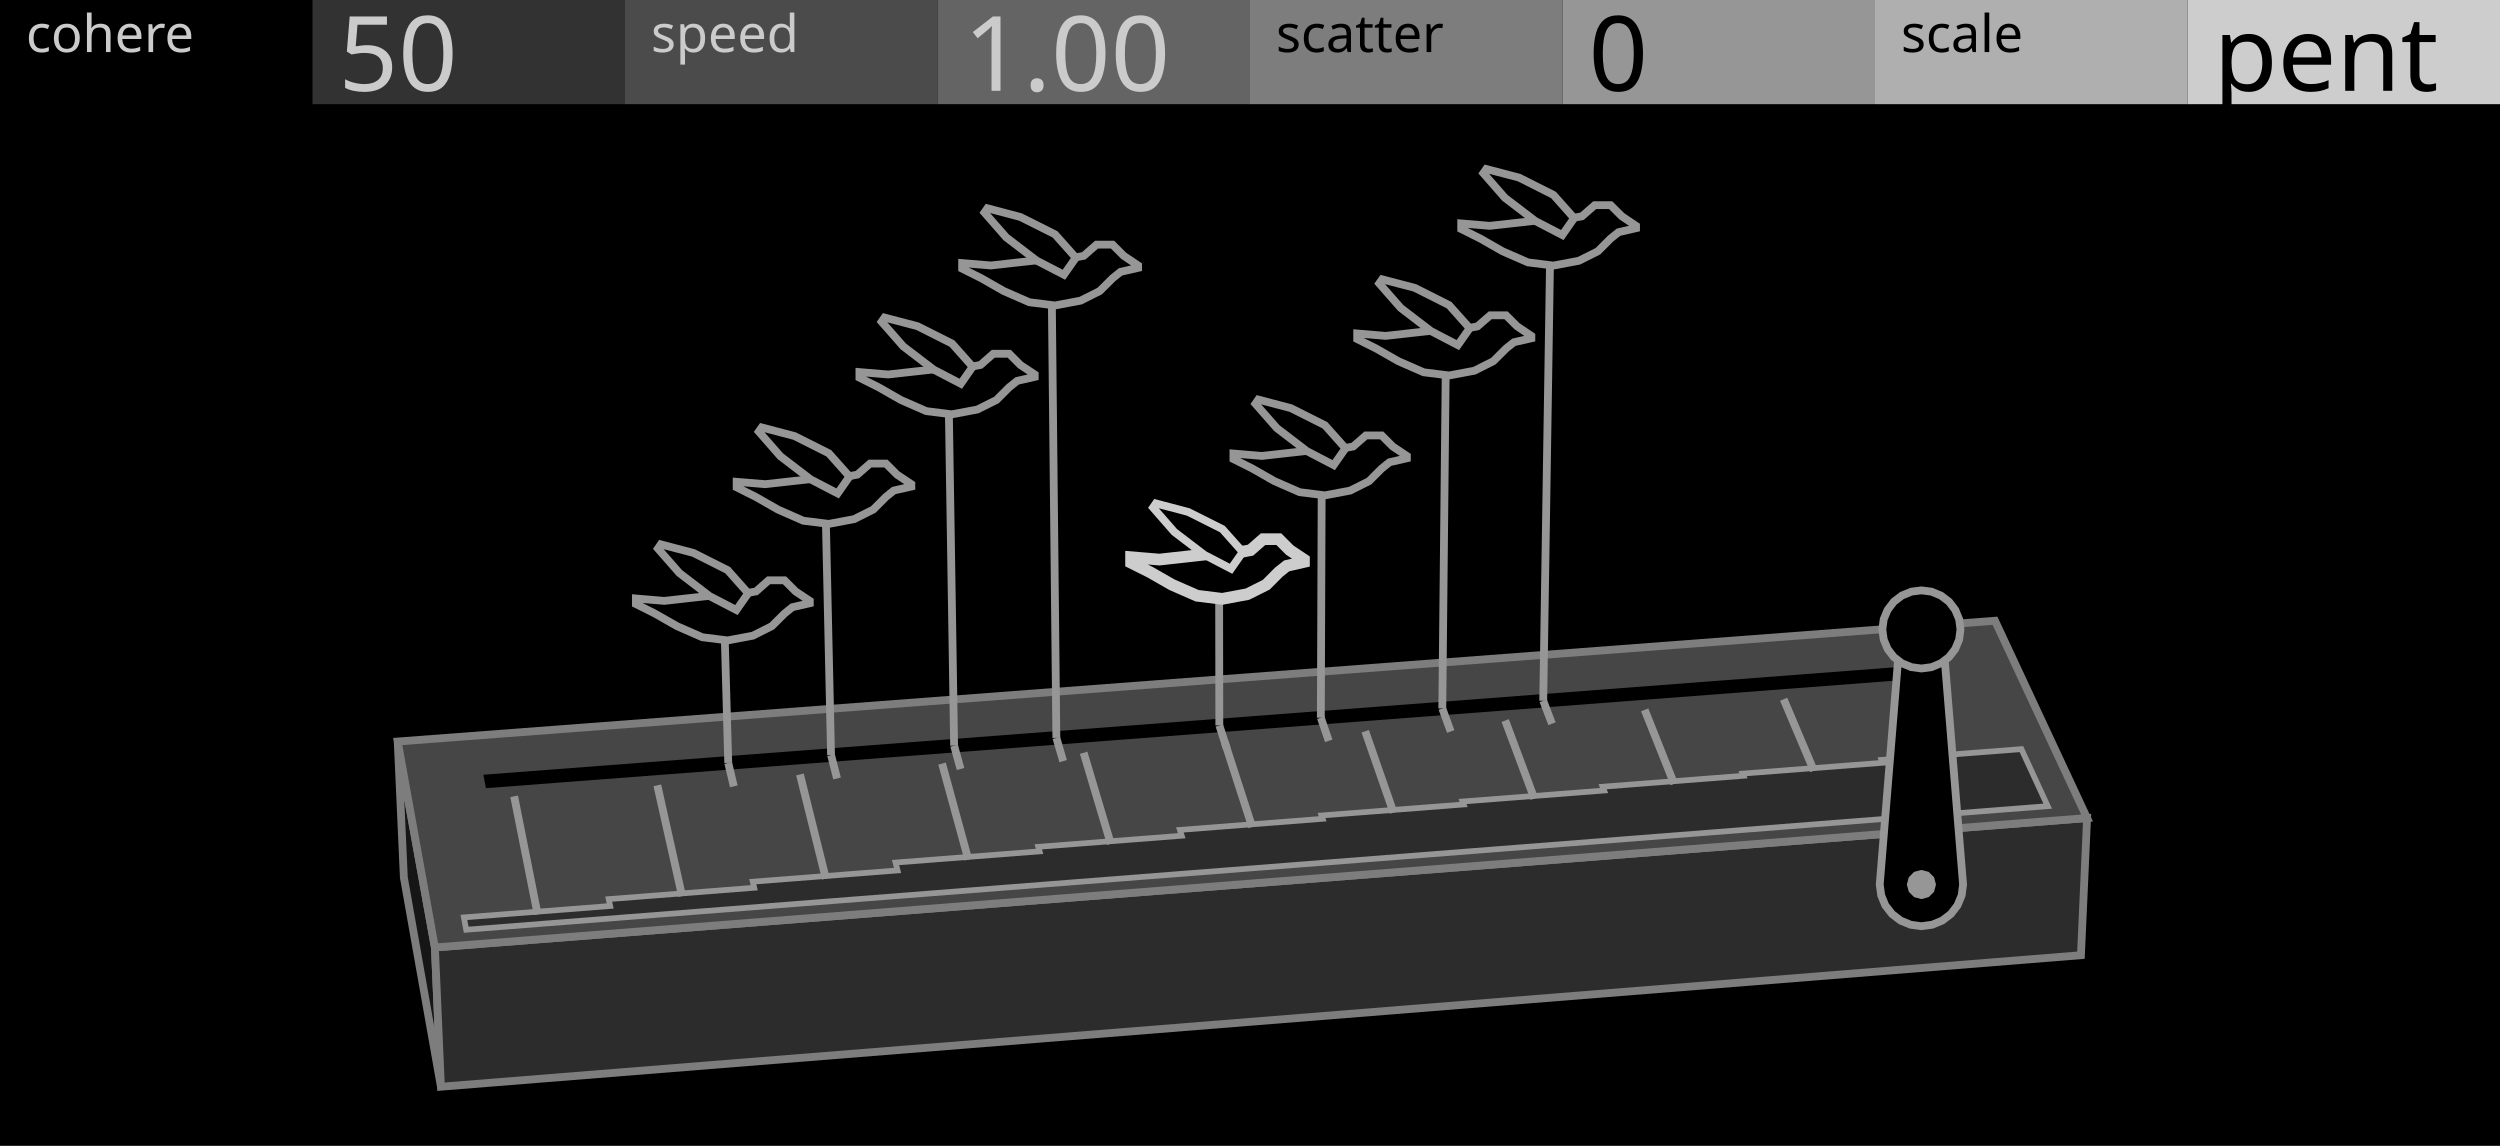
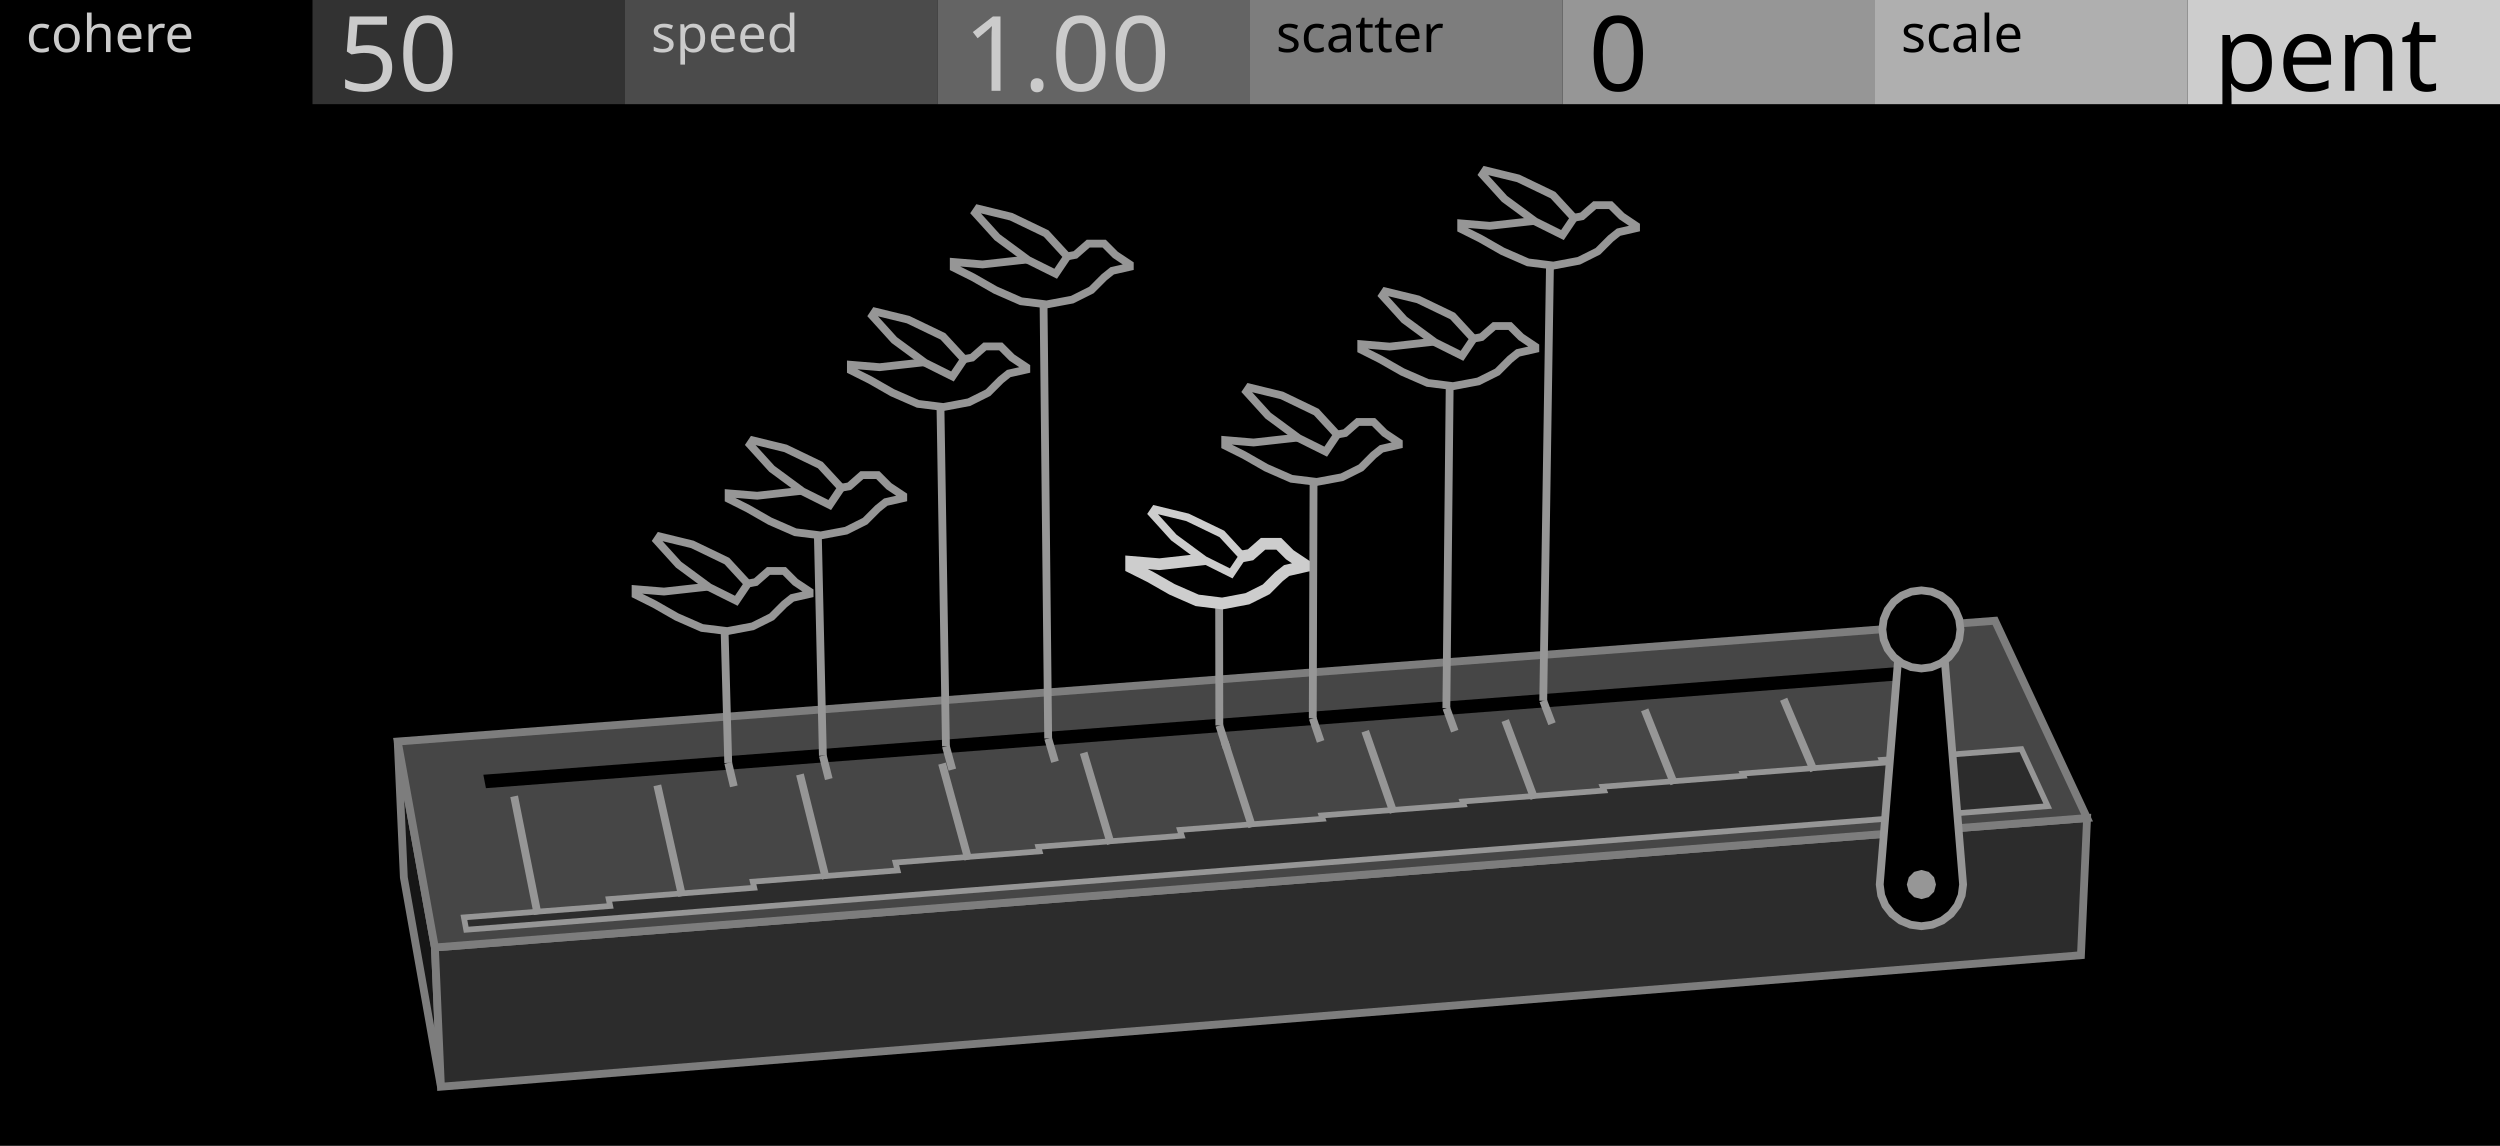
<svg xmlns="http://www.w3.org/2000/svg" width="480" height="220" viewBox="0 0 480 220">
  <g id="preview_canvas">
    <rect x="0" y="0" width="480" height="220" fill="#000000" stroke="none" />
  </g>
  <g id="preview_header">
    <rect x="0" y="0" width="60" height="20" fill="#000000" stroke="none" />
    <rect x="60" y="0" width="60" height="20" fill="#323232" stroke="none" />
    <rect x="120" y="0" width="60" height="20" fill="#4B4B4B" stroke="none" />
    <rect x="180" y="0" width="60" height="20" fill="#646464" stroke="none" />
    <rect x="240" y="0" width="60" height="20" fill="#7D7D7D" stroke="none" />
    <rect x="300" y="0" width="60" height="20" fill="#969696" stroke="none" />
    <rect x="360" y="0" width="60" height="20" fill="#AFAFAF" stroke="none" />
    <rect x="420" y="0" width="60" height="20" fill="#CDCDCD" stroke="none" />
    <text transform="matrix(1 0 0 1 5 10)" fill="#CBCBCB" stroke="none" font-family="UniversNextPro-Light" font-size="10px">cohere</text>
    <text transform="matrix(1 0 0 1 125 10)" fill="#CBCBCB" stroke="none" font-family="UniversNextPro-Light" font-size="10px">speed</text>
    <text transform="matrix(1 0 0 1 245 10)" fill="#000000" stroke="none" font-family="UniversNextPro-Light" font-size="10px">scatter</text>
    <text transform="matrix(1 0 0 1 365 10)" fill="#000000" stroke="none" font-family="UniversNextPro-Light" font-size="10px">scale</text>
    <text transform="matrix(1 0 0 1 65 17.44)" fill="#CBCBCB" stroke="none" font-family="UniversNextPro-Light" font-size="20px">50</text>
    <text transform="matrix(1 0 0 1 185 17.44)" fill="#CBCBCB" stroke="none" font-family="UniversNextPro-Light" font-size="20px">1.00</text>
    <text transform="matrix(1 0 0 1 305 17.44)" fill="#000000" stroke="none" font-family="UniversNextPro-Light" font-size="20px">0</text>
    <text transform="matrix(1 0 0 1 425 17.44)" fill="#000000" stroke="none" font-family="UniversNextPro-Light" font-size="20px">pent</text>
  </g>
  <path d="M 83.5 181.91 L 76.36 142.37 L 77.54 168.48 L 84.66 208.65 Z" fill="#161616" stroke="#7D7D7D" stroke-width="1.5" />
  <path d="M 83.5 181.91 L 400.72 157.06 L 399.54 183.4 L 84.66 208.65 Z" fill="#2C2C2C" stroke="#7D7D7D" stroke-width="1.5" />
  <path d="M 83.5 181.91 L 400.72 157.06 L 383.04 119.18 L 76.36 142.37 Z" fill="#464646" stroke="#7D7D7D" stroke-width="1.5" />
  <path d="M 93.3 151.33 L 373.05 129.98 L 371.92 127.5 L 92.8 148.75 Z" fill="#000000" stroke="none" stroke-width="0" />
  <path d="M 89.51 178.51 L 393.16 154.78 L 388.11 143.83 L 361.28 145.9 L 361.52 146.45 L 334.58 148.53 L 334.75 148.95 L 307.7 151.05 L 307.99 151.78 L 280.81 153.89 L 281.02 154.46 L 253.73 156.57 L 253.95 157.21 L 226.54 159.34 L 226.89 160.46 L 199.35 162.59 L 199.6 163.46 L 171.94 165.61 L 172.33 167.12 L 144.53 169.28 L 144.81 170.45 L 116.87 172.63 L 117.15 173.95 L 89.07 176.14 Z" fill="#2C2C2C" stroke="#969696" stroke-width="1.1" />
  <path d="M 103.96 175.4 L 99.45 152.74 L 97.98 153.04 L 102.49 175.69 Z" fill="#969696" stroke="none" stroke-width="0" />
  <path d="M 131.69 171.88 L 126.94 150.62 L 125.47 150.95 L 130.23 172.21 Z" fill="#969696" stroke="none" stroke-width="0" />
  <path d="M 159.3 168.52 L 154.32 148.51 L 152.86 148.88 L 157.84 168.88 Z" fill="#969696" stroke="none" stroke-width="0" />
  <path d="M 186.64 164.83 L 181.6 146.41 L 180.15 146.81 L 185.2 165.23 Z" fill="#969696" stroke="none" stroke-width="0" />
  <path d="M 214 161.8 L 208.78 144.32 L 207.34 144.75 L 212.56 162.23 Z" fill="#969696" stroke="none" stroke-width="0" />
  <path d="M 241.13 158.54 L 235.85 142.23 L 234.43 142.69 L 239.7 159 Z" fill="#969696" stroke="none" stroke-width="0" />
  <path d="M 268.27 155.76 L 262.83 140.15 L 261.41 140.64 L 266.85 156.25 Z" fill="#969696" stroke="none" stroke-width="0" />
  <path d="M 295.3 153.06 L 289.7 138.08 L 288.3 138.61 L 293.89 153.58 Z" fill="#969696" stroke="none" stroke-width="0" />
  <path d="M 322.13 150.21 L 316.48 136.02 L 315.08 136.57 L 320.74 150.76 Z" fill="#969696" stroke="none" stroke-width="0" />
  <path d="M 348.96 147.68 L 343.15 133.96 L 341.77 134.55 L 347.58 148.26 Z" fill="#969696" stroke="none" stroke-width="0" />
  <path d="M 375.61 145.03 L 369.73 131.92 L 368.36 132.53 L 374.24 145.65 Z" fill="#969696" stroke="none" stroke-width="0" />
  <path d="M 376.91 169.83 L 376.64 171.9 L 375.84 173.83 L 374.57 175.48 L 372.91 176.75 L 370.98 177.55 L 368.91 177.83 L 366.84 177.55 L 364.91 176.75 L 363.26 175.48 L 361.98 173.83 L 361.19 171.9 L 360.91 169.83 L 364.91 120.85 L 372.91 120.85 Z" fill="#000000" stroke="#969696" stroke-width="1.5" />
  <path d="M 371.71 169.83 L 371.34 171.23 L 370.31 172.25 L 368.91 172.63 L 367.51 172.25 L 366.49 171.23 L 366.11 169.83 L 366.49 168.43 L 367.51 167.4 L 368.91 167.03 L 370.31 167.4 L 371.34 168.43 Z" fill="#969696" stroke="none" stroke-width="0" />
  <path d="M 376.41 120.85 L 376.16 122.79 L 375.41 124.6 L 374.22 126.15 L 372.66 127.34 L 370.85 128.09 L 368.91 128.35 L 366.97 128.09 L 365.16 127.34 L 363.61 126.15 L 362.42 124.6 L 361.67 122.79 L 361.41 120.85 L 361.67 118.9 L 362.42 117.1 L 363.61 115.54 L 365.16 114.35 L 366.97 113.6 L 368.91 113.35 L 370.85 113.6 L 372.66 114.35 L 374.22 115.54 L 375.41 117.1 L 376.16 118.9 Z" fill="#000000" stroke="#969696" stroke-width="1.5" />
  <path d="M 139.09 146.65 L 140.16 151.15 L 141.62 150.81 L 140.55 146.3 Z" fill="#969696" stroke="none" stroke-width="0" />
-   <path d="M 140.57 146.45 L 139.83 119.9 L 138.34 119.94 L 139.07 146.5 Z" fill="#969696" stroke="none" stroke-width="0" />
-   <path d="M 158.84 145.15 L 159.98 149.65 L 161.44 149.28 L 160.29 144.78 Z" fill="#969696" stroke="none" stroke-width="0" />
-   <path d="M 160.31 144.95 L 159.26 97.52 L 157.76 97.55 L 158.81 144.99 Z" fill="#969696" stroke="none" stroke-width="0" />
-   <path d="M 182.47 143.37 L 183.7 147.85 L 185.15 147.45 L 183.91 142.97 Z" fill="#969696" stroke="none" stroke-width="0" />
-   <path d="M 183.94 143.16 L 182.89 76.48 L 181.39 76.5 L 182.44 143.18 Z" fill="#969696" stroke="none" stroke-width="0" />
-   <path d="M 202.1 141.88 L 203.41 146.35 L 204.85 145.93 L 203.54 141.46 Z" fill="#969696" stroke="none" stroke-width="0" />
-   <path d="M 203.57 141.67 L 202.68 55.57 L 201.18 55.58 L 202.07 141.68 Z" fill="#969696" stroke="none" stroke-width="0" />
+   <path d="M 140.57 146.45 L 139.79 118.12 L 138.29 118.16 L 139.07 146.5 Z" fill="#969696" stroke="none" stroke-width="0" />
+   <path d="M 157.26 145.27 L 158.4 149.77 L 159.85 149.4 L 158.71 144.91 Z" fill="#969696" stroke="none" stroke-width="0" />
+   <path d="M 158.74 145.07 L 157.71 99.74 L 156.21 99.77 L 157.24 145.11 Z" fill="#969696" stroke="none" stroke-width="0" />
+   <path d="M 180.89 143.49 L 182.13 147.97 L 183.57 147.57 L 182.34 143.09 Z" fill="#969696" stroke="none" stroke-width="0" />
+   <path d="M 182.37 143.28 L 181.27 75.08 L 179.77 75.1 L 180.87 143.3 Z" fill="#969696" stroke="none" stroke-width="0" />
+   <path d="M 200.53 142 L 201.84 146.47 L 203.28 146.05 L 201.97 141.58 Z" fill="#969696" stroke="none" stroke-width="0" />
+   <path d="M 202 141.78 L 201.08 55.37 L 199.58 55.39 L 200.5 141.8 Z" fill="#969696" stroke="none" stroke-width="0" />
  <path d="M 233.4 139.52 L 234.84 143.97 L 236.26 143.5 L 234.83 139.06 Z" fill="#969696" stroke="none" stroke-width="0" />
-   <path d="M 234.86 139.29 L 234.82 111.96 L 233.32 111.97 L 233.36 139.29 Z" fill="#969696" stroke="none" stroke-width="0" />
-   <path d="M 252.89 138.04 L 254.41 142.48 L 255.83 141.99 L 254.31 137.56 Z" fill="#969696" stroke="none" stroke-width="0" />
-   <path d="M 254.35 137.8 L 254.52 92.08 L 253.02 92.08 L 252.85 137.8 Z" fill="#969696" stroke="none" stroke-width="0" />
-   <path d="M 276.22 136.28 L 277.83 140.7 L 279.24 140.19 L 277.63 135.77 Z" fill="#969696" stroke="none" stroke-width="0" />
-   <path d="M 277.67 136.03 L 278.35 69.06 L 276.85 69.04 L 276.17 136.02 Z" fill="#969696" stroke="none" stroke-width="0" />
+   <path d="M 234.86 139.29 L 234.82 112.85 L 233.32 112.85 L 233.36 139.29 Z" fill="#969696" stroke="none" stroke-width="0" />
+   <path d="M 251.34 138.16 L 252.85 142.6 L 254.27 142.11 L 252.76 137.68 Z" fill="#969696" stroke="none" stroke-width="0" />
+   <path d="M 252.8 137.92 L 252.96 89.51 L 251.46 89.5 L 251.3 137.92 Z" fill="#969696" stroke="none" stroke-width="0" />
+   <path d="M 277 136.22 L 278.61 140.64 L 280.01 140.13 L 278.41 135.71 Z" fill="#969696" stroke="none" stroke-width="0" />
+   <path d="M 278.45 135.97 L 279.12 71.11 L 277.62 71.1 L 276.95 135.96 Z" fill="#969696" stroke="none" stroke-width="0" />
  <path d="M 295.6 134.81 L 297.28 139.22 L 298.68 138.69 L 297 134.28 Z" fill="#969696" stroke="none" stroke-width="0" />
  <path d="M 297.05 134.56 L 298.39 47.95 L 296.89 47.92 L 295.55 134.54 Z" fill="#969696" stroke="none" stroke-width="0" />
-   <path d="M 155.48 115.37 L 155.48 115.82 L 152.14 116.58 L 150.62 117.8 L 148.19 120.22 L 144.55 122.05 L 139.69 122.96 L 134.84 122.35 L 129.98 120.22 L 125.73 117.8 L 122.09 115.97 L 122.09 114.91 L 127.55 115.37 L 133.01 114.76 L 138.48 114.15 L 142.73 114 L 145.16 113.55 L 147.58 111.42 L 150.62 111.42 L 152.75 113.55 Z" fill="#000000" stroke="#969696" stroke-width="1.5" />
-   <path d="M 141.39 117.13 L 136.23 114.45 L 130.44 110.02 L 126.32 105.32 L 126.87 104.52 L 133.13 106.16 L 139.71 109.47 L 143.65 113.9 Z" fill="#000000" stroke="#969696" stroke-width="1.5" />
-   <path d="M 174.98 92.96 L 174.98 93.42 L 171.62 94.18 L 170.1 95.4 L 167.66 97.84 L 164 99.67 L 159.12 100.59 L 154.24 99.98 L 149.37 97.84 L 145.1 95.4 L 141.44 93.57 L 141.44 92.51 L 146.93 92.96 L 152.41 92.35 L 157.9 91.74 L 162.17 91.59 L 164.61 91.13 L 167.05 89 L 170.1 89 L 172.23 91.13 Z" fill="#000000" stroke="#969696" stroke-width="1.5" />
-   <path d="M 160.83 94.74 L 155.64 92.04 L 149.82 87.59 L 145.69 82.87 L 146.25 82.07 L 152.54 83.72 L 159.14 87.04 L 163.1 91.49 Z" fill="#000000" stroke="#969696" stroke-width="1.5" />
-   <path d="M 198.67 71.9 L 198.67 72.36 L 195.3 73.13 L 193.77 74.35 L 191.32 76.8 L 187.65 78.63 L 182.76 79.55 L 177.86 78.94 L 172.97 76.8 L 168.68 74.35 L 165.01 72.51 L 165.01 71.44 L 170.52 71.9 L 176.02 71.29 L 181.53 70.68 L 185.82 70.52 L 188.26 70.07 L 190.71 67.92 L 193.77 67.92 L 195.91 70.07 Z" fill="#000000" stroke="#969696" stroke-width="1.5" />
-   <path d="M 184.47 73.68 L 179.27 70.97 L 173.43 66.51 L 169.27 61.77 L 169.83 60.97 L 176.15 62.63 L 182.78 65.96 L 186.75 70.42 Z" fill="#000000" stroke="#969696" stroke-width="1.5" />
-   <path d="M 218.52 50.97 L 218.52 51.43 L 215.14 52.2 L 213.61 53.43 L 211.15 55.88 L 207.46 57.73 L 202.55 58.65 L 197.63 58.03 L 192.72 55.88 L 188.42 53.43 L 184.73 51.58 L 184.73 50.51 L 190.26 50.97 L 195.79 50.35 L 201.32 49.74 L 205.62 49.59 L 208.08 49.12 L 210.54 46.97 L 213.61 46.97 L 215.76 49.12 Z" fill="#000000" stroke="#969696" stroke-width="1.5" />
-   <path d="M 204.27 52.75 L 199.04 50.04 L 193.18 45.56 L 189.01 40.8 L 189.58 39.99 L 195.91 41.66 L 202.57 45 L 206.56 49.48 Z" fill="#000000" stroke="#969696" stroke-width="1.5" />
-   <path d="M 250.36 107.44 L 250.36 107.89 L 247.04 108.65 L 245.53 109.85 L 243.12 112.27 L 239.5 114.08 L 234.67 114.98 L 229.84 114.38 L 225.02 112.27 L 220.79 109.85 L 217.17 108.04 L 217.17 106.99 L 222.6 107.44 L 228.03 106.84 L 233.46 106.23 L 237.69 106.08 L 240.1 105.63 L 242.51 103.52 L 245.53 103.52 L 247.64 105.63 Z" fill="#000000" stroke="#CDCDCD" stroke-width="2.25" />
-   <path d="M 236.36 109.2 L 231.23 106.53 L 225.47 102.13 L 221.38 97.45 L 221.93 96.66 L 228.15 98.3 L 234.69 101.58 L 238.61 105.98 Z" fill="#000000" stroke="#CDCDCD" stroke-width="1.5" />
-   <path d="M 270.12 87.54 L 270.12 87.99 L 266.79 88.75 L 265.28 89.96 L 262.86 92.38 L 259.22 94.2 L 254.38 95.11 L 249.54 94.5 L 244.69 92.38 L 240.45 89.96 L 236.82 88.14 L 236.82 87.08 L 242.27 87.54 L 247.72 86.93 L 253.17 86.33 L 257.41 86.18 L 259.83 85.72 L 262.25 83.6 L 265.28 83.6 L 267.4 85.72 Z" fill="#000000" stroke="#969696" stroke-width="1.5" />
-   <path d="M 256.07 89.3 L 250.93 86.62 L 245.15 82.2 L 241.04 77.52 L 241.59 76.72 L 247.84 78.36 L 254.4 81.66 L 258.33 86.07 Z" fill="#000000" stroke="#969696" stroke-width="1.5" />
-   <path d="M 294.02 64.49 L 294.02 64.95 L 290.68 65.71 L 289.16 66.92 L 286.72 69.35 L 283.08 71.18 L 278.21 72.09 L 273.35 71.48 L 268.48 69.35 L 264.23 66.92 L 260.58 65.1 L 260.58 64.03 L 266.05 64.49 L 271.52 63.88 L 277 63.27 L 281.25 63.12 L 283.68 62.66 L 286.12 60.54 L 289.16 60.54 L 291.29 62.66 Z" fill="#000000" stroke="#969696" stroke-width="1.5" />
-   <path d="M 279.91 66.26 L 274.74 63.57 L 268.94 59.13 L 264.81 54.42 L 265.37 53.63 L 271.64 55.27 L 278.23 58.59 L 282.18 63.02 Z" fill="#000000" stroke="#969696" stroke-width="1.5" />
+   <path d="M 155.44 113.58 L 155.44 114.04 L 152.1 114.8 L 150.58 116.01 L 148.15 118.44 L 144.5 120.26 L 139.64 121.17 L 134.78 120.57 L 129.92 118.44 L 125.67 116.01 L 122.03 114.19 L 122.03 113.13 L 127.49 113.58 L 132.96 112.97 L 138.43 112.37 L 142.68 112.21 L 145.11 111.76 L 147.54 109.63 L 150.58 109.63 L 152.7 111.76 Z" fill="#000000" stroke="#969696" stroke-width="1.5" />
+   <path d="M 141.37 115.35 L 136.16 112.75 L 130.29 108.42 L 126.09 103.79 L 126.63 102.99 L 132.92 104.52 L 139.56 107.72 L 143.58 112.08 Z" fill="#000000" stroke="#969696" stroke-width="1.5" />
+   <path d="M 173.42 95.18 L 173.42 95.64 L 170.07 96.4 L 168.54 97.62 L 166.1 100.06 L 162.45 101.89 L 157.57 102.8 L 152.7 102.19 L 147.82 100.06 L 143.55 97.62 L 139.9 95.79 L 139.9 94.73 L 145.38 95.18 L 150.87 94.57 L 156.35 93.96 L 160.62 93.81 L 163.06 93.36 L 165.49 91.22 L 168.54 91.22 L 170.68 93.36 Z" fill="#000000" stroke="#969696" stroke-width="1.5" />
+   <path d="M 159.31 96.96 L 154.08 94.35 L 148.19 90.01 L 143.97 85.36 L 144.51 84.55 L 150.83 86.09 L 157.49 89.3 L 161.52 93.67 Z" fill="#000000" stroke="#969696" stroke-width="1.5" />
+   <path d="M 197.05 70.5 L 197.05 70.96 L 193.68 71.72 L 192.15 72.95 L 189.7 75.4 L 186.03 77.23 L 181.13 78.15 L 176.23 77.54 L 171.33 75.4 L 167.05 72.95 L 163.37 71.11 L 163.37 70.04 L 168.89 70.5 L 174.4 69.89 L 179.91 69.27 L 184.19 69.12 L 186.64 68.66 L 189.09 66.52 L 192.15 66.52 L 194.29 68.66 Z" fill="#000000" stroke="#969696" stroke-width="1.5" />
+   <path d="M 182.87 72.28 L 177.62 69.66 L 171.7 65.3 L 167.47 60.63 L 168.01 59.82 L 174.36 61.37 L 181.05 64.59 L 185.1 68.98 Z" fill="#000000" stroke="#969696" stroke-width="1.5" />
+   <path d="M 216.92 50.77 L 216.92 51.23 L 213.54 52 L 212 53.23 L 209.54 55.69 L 205.86 57.53 L 200.94 58.45 L 196.02 57.84 L 191.11 55.69 L 186.81 53.23 L 183.12 51.39 L 183.12 50.31 L 188.65 50.77 L 194.18 50.16 L 199.71 49.54 L 204.01 49.39 L 206.47 48.93 L 208.93 46.78 L 212 46.78 L 214.15 48.93 Z" fill="#000000" stroke="#969696" stroke-width="1.5" />
+   <path d="M 202.69 52.56 L 197.42 49.94 L 191.48 45.56 L 187.23 40.87 L 187.78 40.06 L 194.14 41.61 L 200.86 44.84 L 204.92 49.25 Z" fill="#000000" stroke="#969696" stroke-width="1.5" />
+   <path d="M 250.36 108.33 L 250.36 108.78 L 247.04 109.54 L 245.53 110.74 L 243.12 113.15 L 239.5 114.96 L 234.67 115.87 L 229.85 115.27 L 225.02 113.15 L 220.8 110.74 L 217.18 108.93 L 217.18 107.88 L 222.61 108.33 L 228.04 107.73 L 233.47 107.12 L 237.69 106.97 L 240.1 106.52 L 242.51 104.41 L 245.53 104.41 L 247.64 106.52 Z" fill="#000000" stroke="#CDCDCD" stroke-width="2.25" />
+   <path d="M 236.39 110.09 L 231.22 107.51 L 225.38 103.21 L 221.21 98.61 L 221.75 97.81 L 228 99.33 L 234.59 102.51 L 238.58 106.84 Z" fill="#000000" stroke="#CDCDCD" stroke-width="1.5" />
+   <path d="M 268.57 84.96 L 268.57 85.41 L 265.24 86.17 L 263.72 87.38 L 261.3 89.81 L 257.66 91.63 L 252.81 92.53 L 247.96 91.93 L 243.12 89.81 L 238.87 87.38 L 235.24 85.57 L 235.24 84.5 L 240.69 84.96 L 246.15 84.35 L 251.6 83.75 L 255.84 83.6 L 258.27 83.14 L 260.69 81.02 L 263.72 81.02 L 265.84 83.14 Z" fill="#000000" stroke="#969696" stroke-width="1.5" />
+   <path d="M 254.54 86.72 L 249.34 84.13 L 243.48 79.81 L 239.29 75.19 L 239.83 74.39 L 246.11 75.92 L 252.73 79.11 L 256.74 83.46 Z" fill="#000000" stroke="#969696" stroke-width="1.5" />
+   <path d="M 294.78 66.55 L 294.78 67 L 291.44 67.76 L 289.92 68.98 L 287.49 71.41 L 283.84 73.23 L 278.98 74.14 L 274.12 73.53 L 269.26 71.41 L 265 68.98 L 261.36 67.15 L 261.36 66.09 L 266.83 66.55 L 272.3 65.94 L 277.76 65.33 L 282.02 65.18 L 284.45 64.72 L 286.88 62.6 L 289.92 62.6 L 292.05 64.72 Z" fill="#000000" stroke="#969696" stroke-width="1.5" />
+   <path d="M 280.71 68.32 L 275.5 65.72 L 269.62 61.39 L 265.42 56.76 L 265.96 55.95 L 272.26 57.48 L 278.9 60.68 L 282.92 65.04 Z" fill="#000000" stroke="#969696" stroke-width="1.5" />
  <path d="M 314.12 43.36 L 314.12 43.81 L 310.77 44.58 L 309.24 45.8 L 306.8 48.24 L 303.14 50.07 L 298.25 50.99 L 293.37 50.38 L 288.48 48.24 L 284.21 45.8 L 280.55 43.97 L 280.55 42.9 L 286.04 43.36 L 291.54 42.75 L 297.03 42.14 L 301.3 41.98 L 303.75 41.52 L 306.19 39.39 L 309.24 39.39 L 311.38 41.52 Z" fill="#000000" stroke="#969696" stroke-width="1.5" />
-   <path d="M 299.96 45.13 L 294.77 42.43 L 288.94 37.98 L 284.8 33.25 L 285.36 32.45 L 291.66 34.1 L 298.27 37.43 L 302.23 41.88 Z" fill="#000000" stroke="#969696" stroke-width="1.5" />
+   <path d="M 299.99 45.13 L 294.75 42.52 L 288.85 38.17 L 284.63 33.52 L 285.17 32.71 L 291.5 34.25 L 298.17 37.46 L 302.21 41.84 Z" fill="#000000" stroke="#969696" stroke-width="1.5" />
</svg>
